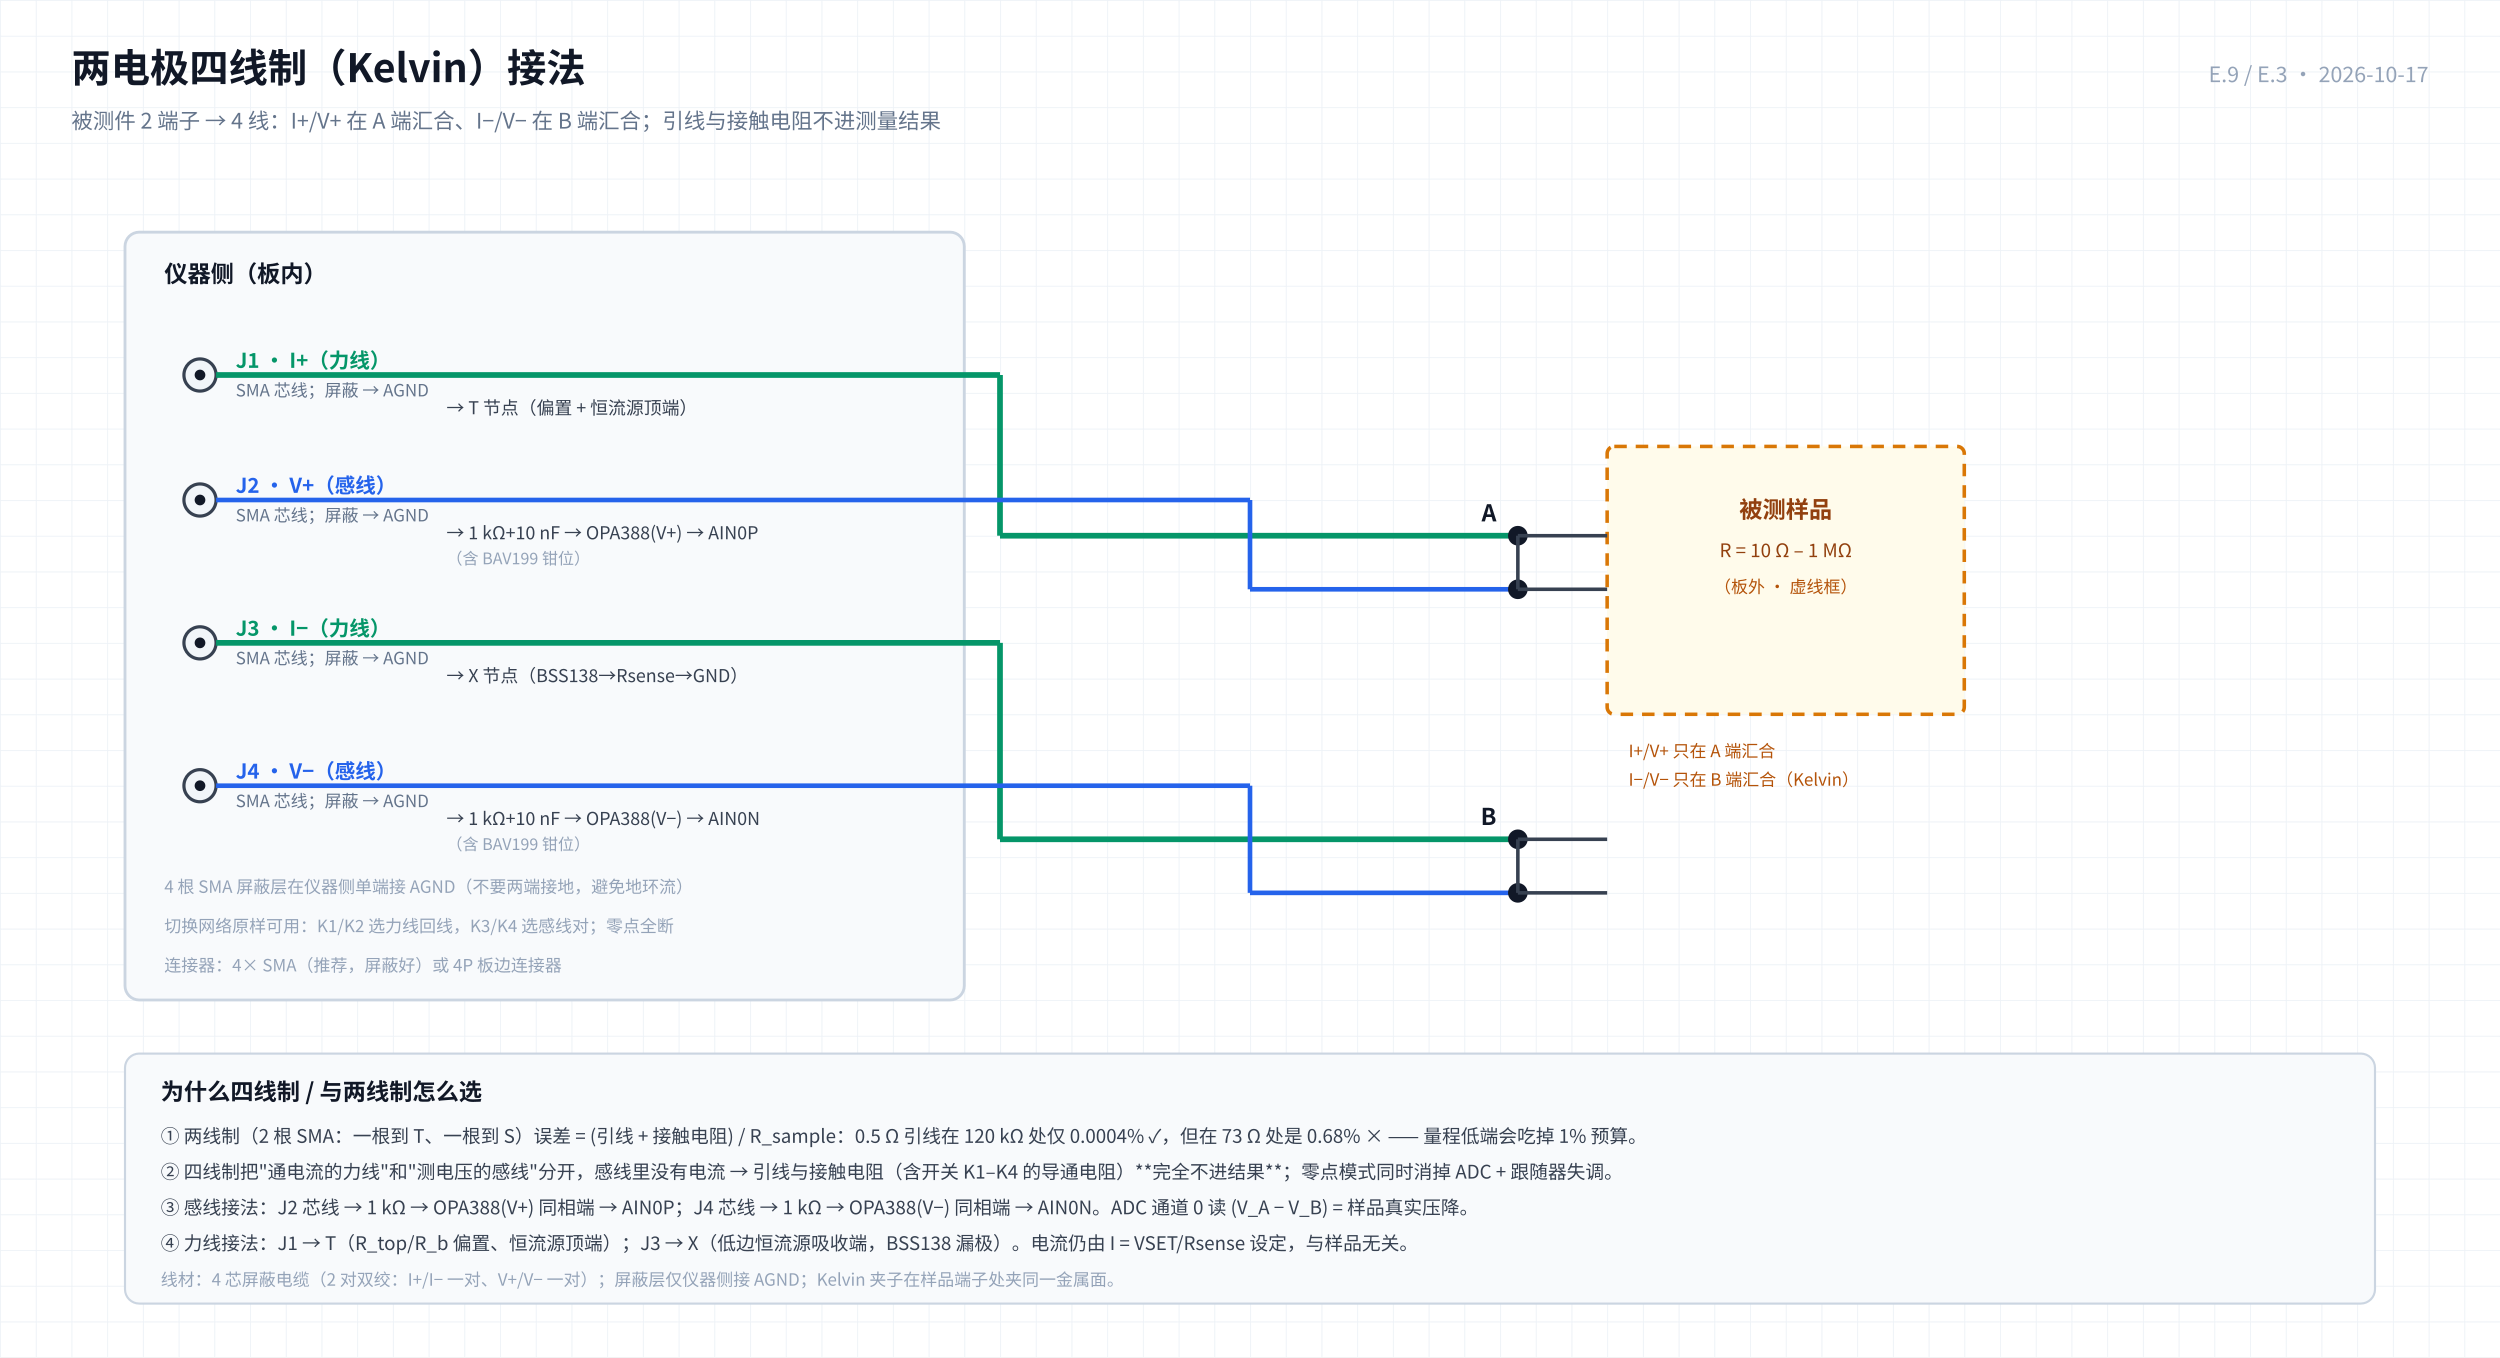
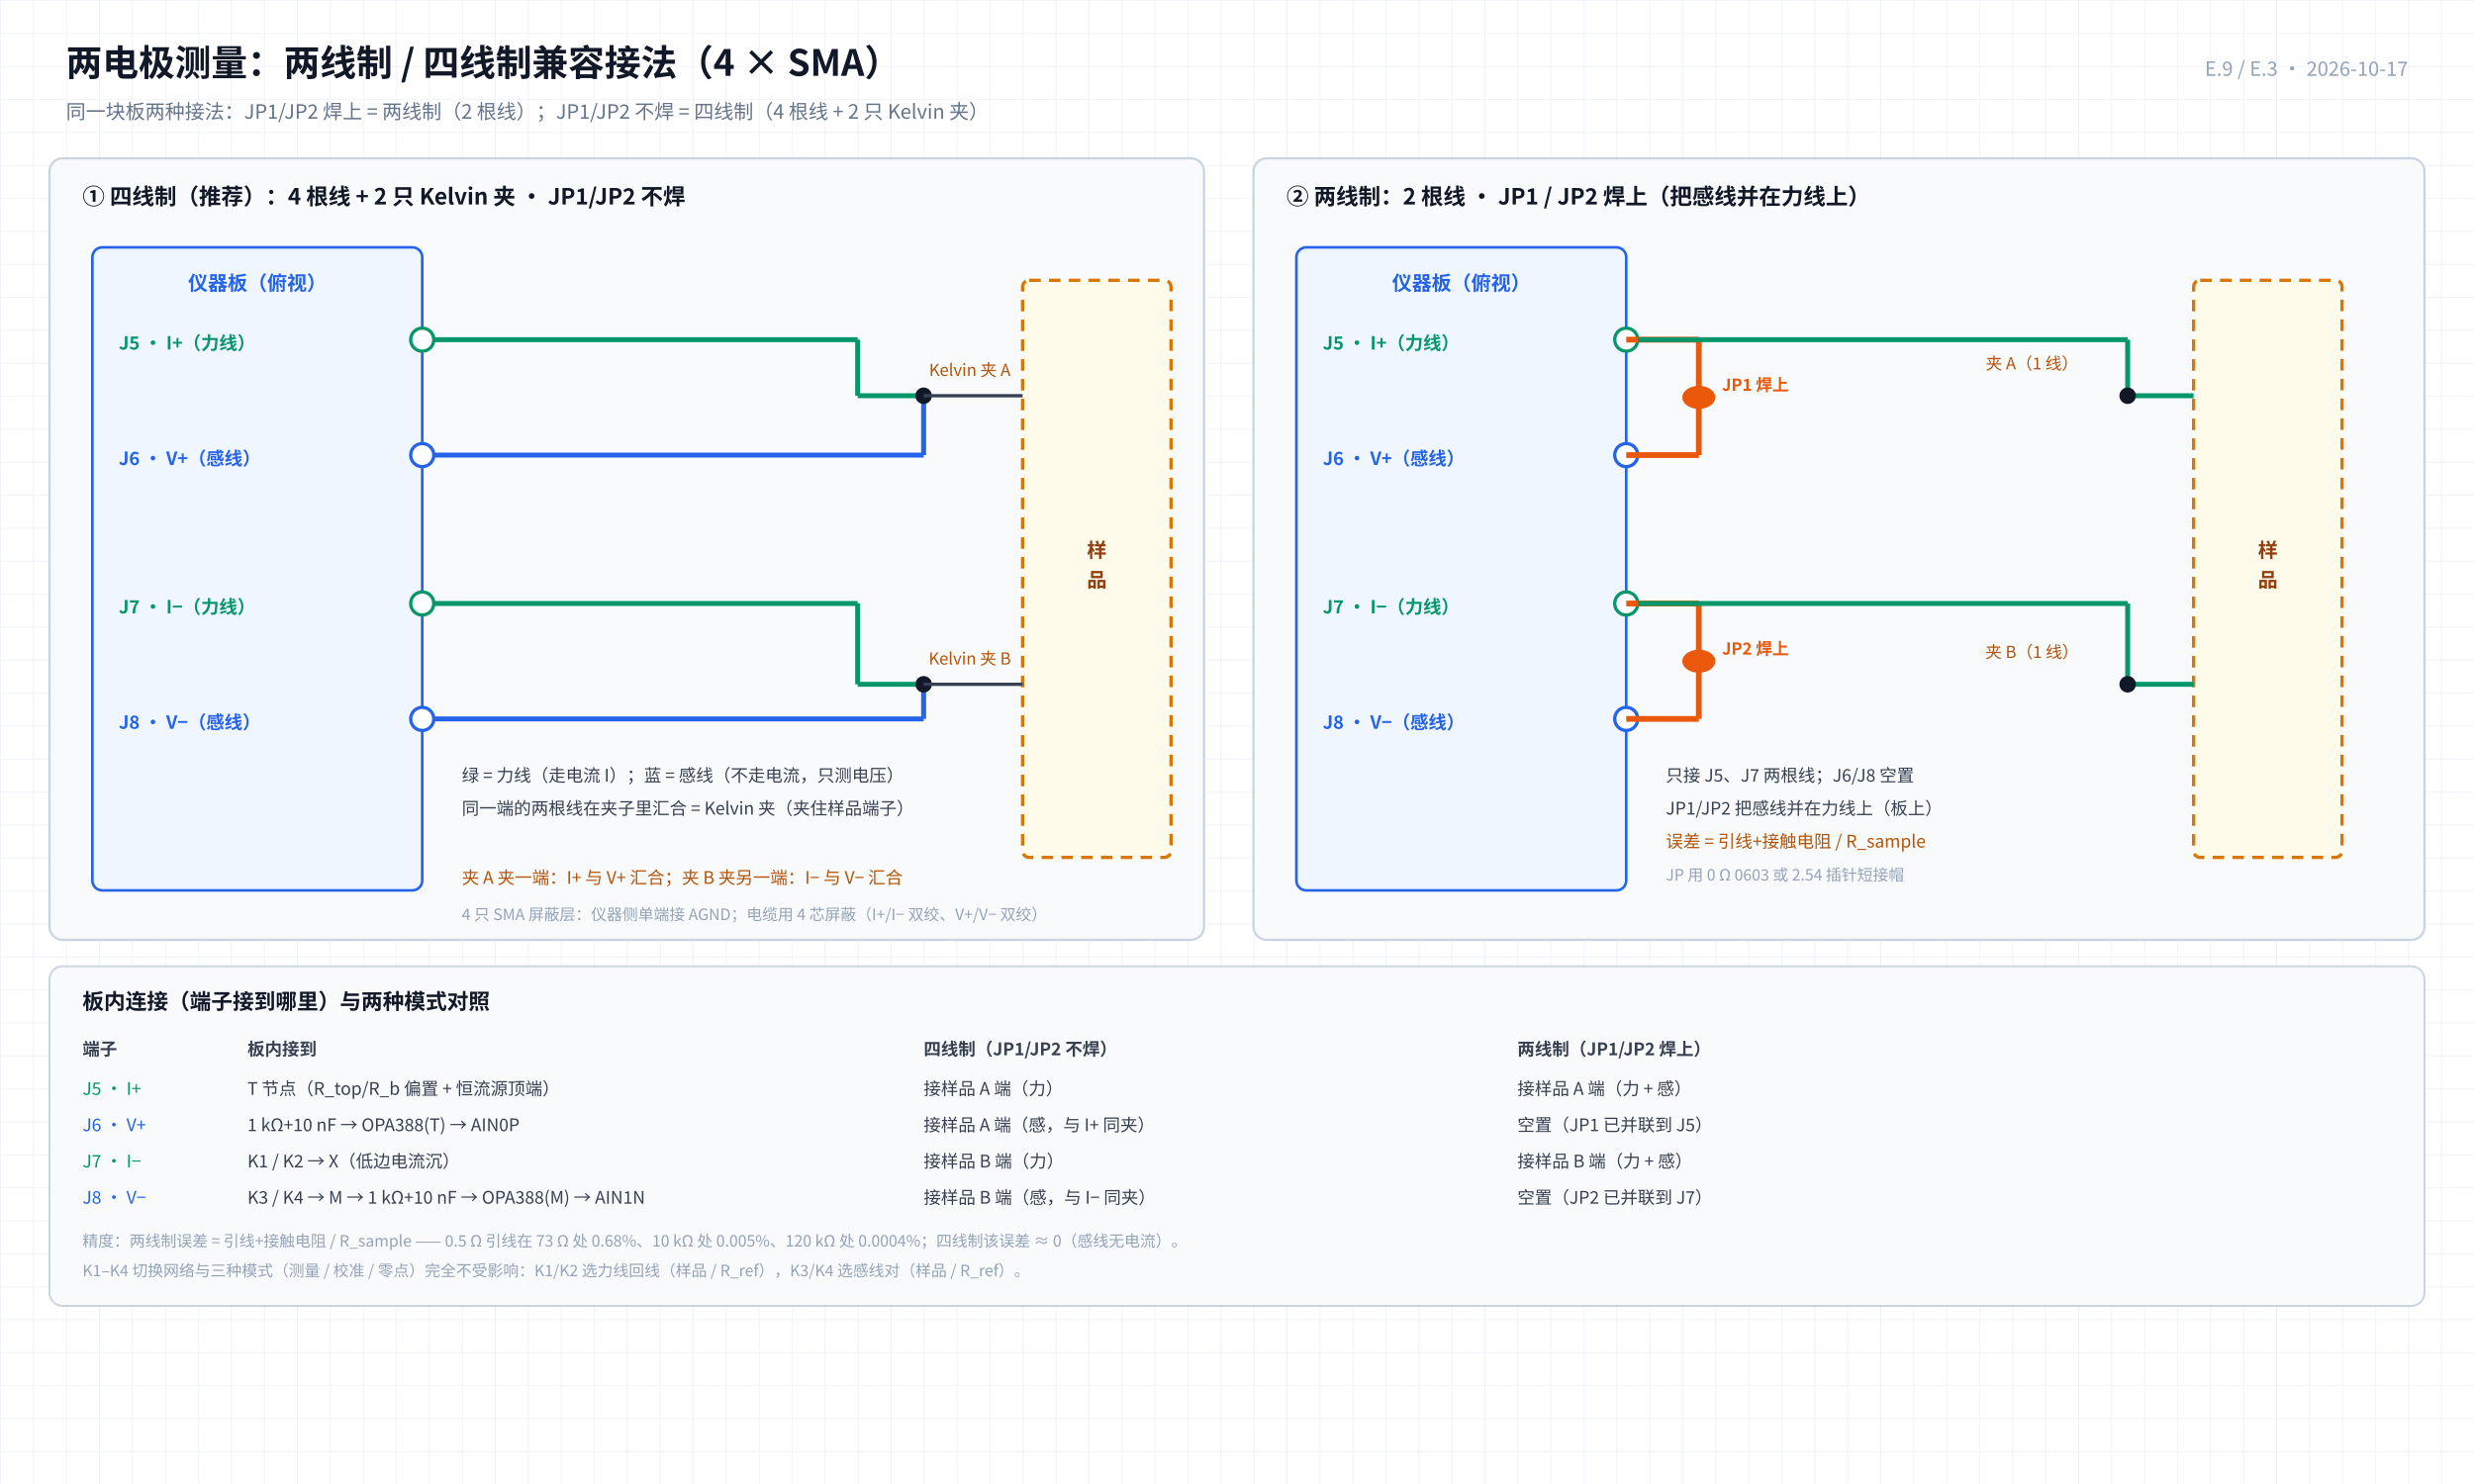
- <svg xmlns="http://www.w3.org/2000/svg" width="1400" height="760" viewBox="0 0 1400 760" font-family="'Noto Sans CJK SC','Noto Sans SC','Source Han Sans SC','PingFang SC','Microsoft YaHei',sans-serif">
+ <svg xmlns="http://www.w3.org/2000/svg" width="1500" height="900" viewBox="0 0 1500 900" font-family="'Noto Sans CJK SC','Noto Sans SC','Source Han Sans SC','PingFang SC','Microsoft YaHei',sans-serif">
  <style>
  .w   { stroke:#374151; stroke-width:2;   fill:none }
-   .sym { stroke:#374151; stroke-width:1.8; fill:none; stroke-linejoin:round }
-   .gw  { stroke:#059669; stroke-width:3.2; fill:none }
-   .bw  { stroke:#2563eb; stroke-width:2.6; fill:none }
-   .p   { stroke:#7c3aed; stroke-width:1.8; fill:none; stroke-dasharray:6,4 }
+   .gw  { stroke:#059669; stroke-width:3;   fill:none }
+   .bw  { stroke:#2563eb; stroke-width:3;   fill:none }
+   .jx  { stroke:#ea580c; stroke-width:3.5; fill:none }
</style>
  <defs>
    <pattern id="grid" width="20" height="20" patternUnits="userSpaceOnUse">
      <path d="M20,0 L0,0 0,20" fill="none" stroke="#eef2f7" stroke-width="1" />
    </pattern>
  </defs>
-   <rect x="0" y="0" width="1400" height="760" fill="#ffffff" />
-   <rect x="0" y="0" width="1400" height="760" fill="url(#grid)" />
-   <text x="40" y="46" font-size="22" font-weight="bold" fill="#111827">两电极四线制（Kelvin）接法</text>
-   <text x="40" y="72" font-size="12" fill="#64748b">被测件 2 端子 → 4 线：I+/V+ 在 A 端汇合、I−/V− 在 B 端汇合；引线与接触电阻不进测量结果</text>
-   <text x="1360" y="46" font-size="12" fill="#94a3b8" text-anchor="end">E.9 / E.3 · 2026-10-17</text>
-   <rect x="70" y="130" width="470" height="430" rx="8" fill="#f8fafc" stroke="#cbd5e1" stroke-width="1.6" />
-   <text x="92" y="158" font-size="13" font-weight="bold" fill="#111827">仪器侧（板内）</text>
-   <circle cx="112" cy="210" r="9" fill="#f1f5f9" stroke="#374151" stroke-width="1.8" />
-   <circle cx="112" cy="210" r="3" fill="#111827" />
-   <text x="132" y="206" font-size="11.5" font-weight="bold" fill="#059669">J1 · I+（力线）</text>
-   <text x="132" y="222" font-size="9.5" fill="#64748b">SMA 芯线；屏蔽 → AGND</text>
-   <text x="250" y="232" font-size="10" fill="#374151">→ T 节点（偏置 + 恒流源顶端）</text>
-   <circle cx="112" cy="280" r="9" fill="#f1f5f9" stroke="#374151" stroke-width="1.8" />
-   <circle cx="112" cy="280" r="3" fill="#111827" />
-   <text x="132" y="276" font-size="11.5" font-weight="bold" fill="#2563eb">J2 · V+（感线）</text>
-   <text x="132" y="292" font-size="9.5" fill="#64748b">SMA 芯线；屏蔽 → AGND</text>
-   <text x="250" y="302" font-size="10" fill="#374151">→ 1 kΩ+10 nF → OPA388(V+) → AIN0P</text>
-   <text x="250" y="316" font-size="9" fill="#94a3b8">（含 BAV199 钳位）</text>
-   <circle cx="112" cy="360" r="9" fill="#f1f5f9" stroke="#374151" stroke-width="1.8" />
-   <circle cx="112" cy="360" r="3" fill="#111827" />
-   <text x="132" y="356" font-size="11.5" font-weight="bold" fill="#059669">J3 · I−（力线）</text>
-   <text x="132" y="372" font-size="9.5" fill="#64748b">SMA 芯线；屏蔽 → AGND</text>
-   <text x="250" y="382" font-size="10" fill="#374151">→ X 节点（BSS138→Rsense→GND）</text>
-   <circle cx="112" cy="440" r="9" fill="#f1f5f9" stroke="#374151" stroke-width="1.8" />
-   <circle cx="112" cy="440" r="3" fill="#111827" />
-   <text x="132" y="436" font-size="11.5" font-weight="bold" fill="#2563eb">J4 · V−（感线）</text>
-   <text x="132" y="452" font-size="9.5" fill="#64748b">SMA 芯线；屏蔽 → AGND</text>
-   <text x="250" y="462" font-size="10" fill="#374151">→ 1 kΩ+10 nF → OPA388(V−) → AIN0N</text>
-   <text x="250" y="476" font-size="9" fill="#94a3b8">（含 BAV199 钳位）</text>
-   <text x="92" y="500" font-size="9.5" fill="#94a3b8">4 根 SMA 屏蔽层在仪器侧单端接 AGND（不要两端接地，避免地环流）</text>
-   <text x="92" y="522" font-size="9.5" fill="#94a3b8">切换网络原样可用：K1/K2 选力线回线，K3/K4 选感线对；零点全断</text>
-   <text x="92" y="544" font-size="9.5" fill="#94a3b8">连接器：4× SMA（推荐，屏蔽好）或 4P 板边连接器</text>
-   <line x1="121" y1="210" x2="560" y2="210" class="gw" />
-   <line x1="560" y1="210" x2="560" y2="300" class="gw" />
-   <line x1="560" y1="300" x2="850" y2="300" class="gw" />
-   <line x1="121" y1="280" x2="700" y2="280" class="bw" />
-   <line x1="700" y1="280" x2="700" y2="330" class="bw" />
-   <line x1="700" y1="330" x2="850" y2="330" class="bw" />
-   <line x1="121" y1="360" x2="560" y2="360" class="gw" />
-   <line x1="560" y1="360" x2="560" y2="470" class="gw" />
-   <line x1="560" y1="470" x2="850" y2="470" class="gw" />
-   <line x1="121" y1="440" x2="700" y2="440" class="bw" />
-   <line x1="700" y1="440" x2="700" y2="500" class="bw" />
-   <line x1="700" y1="500" x2="850" y2="500" class="bw" />
-   <rect x="900" y="250" width="200" height="150" rx="4" fill="#fffbeb" stroke="#d97706" stroke-width="2" stroke-dasharray="7,5" />
-   <text x="1000" y="290" font-size="13" font-weight="bold" fill="#92400e" text-anchor="middle">被测样品</text>
-   <text x="1000" y="312" font-size="10.5" fill="#92400e" text-anchor="middle">R = 10 Ω – 1 MΩ</text>
-   <text x="1000" y="332" font-size="9.5" fill="#b45309" text-anchor="middle">（板外 · 虚线框）</text>
-   <circle cx="850" cy="300" r="5.5" fill="#111827" />
-   <text x="838" y="292" font-size="13" font-weight="bold" fill="#111827" text-anchor="end">A</text>
-   <circle cx="850" cy="330" r="5.5" fill="#111827" />
-   <line x1="850" y1="300" x2="850" y2="330" class="w" />
-   <line x1="850" y1="300" x2="900" y2="300" class="w" />
-   <line x1="850" y1="330" x2="900" y2="330" class="w" />
-   <circle cx="850" cy="470" r="5.5" fill="#111827" />
-   <text x="838" y="462" font-size="13" font-weight="bold" fill="#111827" text-anchor="end">B</text>
-   <circle cx="850" cy="500" r="5.5" fill="#111827" />
-   <line x1="850" y1="470" x2="850" y2="500" class="w" />
-   <line x1="850" y1="470" x2="900" y2="470" class="w" />
-   <line x1="850" y1="500" x2="900" y2="500" class="w" />
-   <text x="912" y="424" font-size="9.5" fill="#b45309">I+/V+ 只在 A 端汇合</text>
-   <text x="912" y="440" font-size="9.5" fill="#b45309">I−/V− 只在 B 端汇合（Kelvin）</text>
-   <rect x="70" y="590" width="1260" height="140" rx="8" fill="#f8fafc" stroke="#cbd5e1" stroke-width="1.2" />
-   <text x="90" y="616" font-size="13" font-weight="bold" fill="#111827">为什么四线制 / 与两线制怎么选</text>
-   <text x="90" y="640" font-size="10.5" fill="#374151">① 两线制（2 根 SMA：一根到 T、一根到 S）误差 = (引线 + 接触电阻) / R_sample：0.5 Ω 引线在 120 kΩ 处仅 0.0004% ✓，但在 73 Ω 处是 0.68% × —— 量程低端会吃掉 1% 预算。</text>
-   <text x="90" y="660" font-size="10.5" fill="#374151">② 四线制把"通电流的力线"和"测电压的感线"分开，感线里没有电流 → 引线与接触电阻（含开关 K1–K4 的导通电阻）**完全不进结果**；零点模式同时消掉 ADC + 跟随器失调。</text>
-   <text x="90" y="680" font-size="10.5" fill="#374151">③ 感线接法：J2 芯线 → 1 kΩ → OPA388(V+) 同相端 → AIN0P；J4 芯线 → 1 kΩ → OPA388(V−) 同相端 → AIN0N。ADC 通道 0 读 (V_A − V_B) = 样品真实压降。</text>
-   <text x="90" y="700" font-size="10.5" fill="#374151">④ 力线接法：J1 → T（R_top/R_b 偏置、恒流源顶端）；J3 → X（低边恒流源吸收端，BSS138 漏极）。电流仍由 I = VSET/Rsense 设定，与样品无关。</text>
-   <text x="90" y="720" font-size="9.5" fill="#94a3b8">线材：4 芯屏蔽电缆（2 对双绞：I+/I− 一对、V+/V− 一对）；屏蔽层仅仪器侧接 AGND；Kelvin 夹子在样品端子处夹同一金属面。</text>
+   <rect x="0" y="0" width="1500" height="900" fill="#ffffff" />
+   <rect x="0" y="0" width="1500" height="900" fill="url(#grid)" />
+   <text x="40" y="46" font-size="22" font-weight="bold" fill="#111827">两电极测量：两线制 / 四线制兼容接法（4 × SMA）</text>
+   <text x="40" y="72" font-size="12" fill="#64748b">同一块板两种接法：JP1/JP2 焊上 = 两线制（2 根线）；JP1/JP2 不焊 = 四线制（4 根线 + 2 只 Kelvin 夹）</text>
+   <text x="1460" y="46" font-size="12" fill="#94a3b8" text-anchor="end">E.9 / E.3 · 2026-10-17</text>
+   <rect x="30" y="96" width="700" height="474" rx="8" fill="#f8fafc" stroke="#cbd5e1" stroke-width="1.4" />
+   <text x="50" y="124" font-size="13.5" font-weight="bold" fill="#111827">① 四线制（推荐）：4 根线 + 2 只 Kelvin 夹 · JP1/JP2 不焊</text>
+   <rect x="56" y="150" width="200" height="390" rx="6" fill="#eff6ff" stroke="#2563eb" stroke-width="1.6" />
+   <text x="156" y="176" font-size="12" font-weight="bold" fill="#2563eb" text-anchor="middle">仪器板（俯视）</text>
+   <text x="72" y="212" font-size="11" font-weight="bold" fill="#059669">J5 · I+（力线）</text>
+   <text x="72" y="282" font-size="11" font-weight="bold" fill="#2563eb">J6 · V+（感线）</text>
+   <text x="72" y="372" font-size="11" font-weight="bold" fill="#059669">J7 · I−（力线）</text>
+   <text x="72" y="442" font-size="11" font-weight="bold" fill="#2563eb">J8 · V−（感线）</text>
+   <circle cx="256" cy="206" r="7" fill="#ffffff" stroke="#059669" stroke-width="2" />
+   <circle cx="256" cy="276" r="7" fill="#ffffff" stroke="#2563eb" stroke-width="2" />
+   <circle cx="256" cy="366" r="7" fill="#ffffff" stroke="#059669" stroke-width="2" />
+   <circle cx="256" cy="436" r="7" fill="#ffffff" stroke="#2563eb" stroke-width="2" />
+   <rect x="620" y="170" width="90" height="350" rx="4" fill="#fffbeb" stroke="#d97706" stroke-width="2" stroke-dasharray="7,5" />
+   <text x="665" y="338" font-size="12" font-weight="bold" fill="#92400e" text-anchor="middle">样</text>
+   <text x="665" y="356" font-size="12" font-weight="bold" fill="#92400e" text-anchor="middle">品</text>
+   <line x1="263" y1="206" x2="520" y2="206" class="gw" />
+   <line x1="520" y1="206" x2="520" y2="240" class="gw" />
+   <line x1="520" y1="240" x2="560" y2="240" class="gw" />
+   <line x1="263" y1="276" x2="560" y2="276" class="bw" />
+   <line x1="560" y1="276" x2="560" y2="240" class="bw" />
+   <circle cx="560" cy="240" r="5" fill="#111827" />
+   <line x1="560" y1="240" x2="620" y2="240" class="w" />
+   <text x="588" y="228" font-size="10" fill="#b45309" text-anchor="middle">Kelvin 夹 A</text>
+   <line x1="263" y1="366" x2="520" y2="366" class="gw" />
+   <line x1="520" y1="366" x2="520" y2="415" class="gw" />
+   <line x1="520" y1="415" x2="560" y2="415" class="gw" />
+   <line x1="263" y1="436" x2="560" y2="436" class="bw" />
+   <line x1="560" y1="436" x2="560" y2="415" class="bw" />
+   <circle cx="560" cy="415" r="5" fill="#111827" />
+   <line x1="560" y1="415" x2="620" y2="415" class="w" />
+   <text x="588" y="403" font-size="10" fill="#b45309" text-anchor="middle">Kelvin 夹 B</text>
+   <text x="280" y="474" font-size="10.5" fill="#374151">绿 = 力线（走电流 I）；蓝 = 感线（不走电流，只测电压）</text>
+   <text x="280" y="494" font-size="10.5" fill="#374151">同一端的两根线在夹子里汇合 = Kelvin 夹（夹住样品端子）</text>
+   <text x="280" y="536" font-size="10.5" fill="#b45309">夹 A 夹一端：I+ 与 V+ 汇合；夹 B 夹另一端：I− 与 V− 汇合</text>
+   <text x="280" y="558" font-size="9.5" fill="#94a3b8">4 只 SMA 屏蔽层：仪器侧单端接 AGND；电缆用 4 芯屏蔽（I+/I− 双绞、V+/V− 双绞）</text>
+   <rect x="760" y="96" width="710" height="474" rx="8" fill="#f8fafc" stroke="#cbd5e1" stroke-width="1.4" />
+   <text x="780" y="124" font-size="13.5" font-weight="bold" fill="#111827">② 两线制：2 根线 · JP1 / JP2 焊上（把感线并在力线上）</text>
+   <rect x="786" y="150" width="200" height="390" rx="6" fill="#eff6ff" stroke="#2563eb" stroke-width="1.6" />
+   <text x="886" y="176" font-size="12" font-weight="bold" fill="#2563eb" text-anchor="middle">仪器板（俯视）</text>
+   <text x="802" y="212" font-size="11" font-weight="bold" fill="#059669">J5 · I+（力线）</text>
+   <text x="802" y="282" font-size="11" font-weight="bold" fill="#2563eb">J6 · V+（感线）</text>
+   <text x="802" y="372" font-size="11" font-weight="bold" fill="#059669">J7 · I−（力线）</text>
+   <text x="802" y="442" font-size="11" font-weight="bold" fill="#2563eb">J8 · V−（感线）</text>
+   <circle cx="986" cy="206" r="7" fill="#ffffff" stroke="#059669" stroke-width="2" />
+   <circle cx="986" cy="276" r="7" fill="#ffffff" stroke="#2563eb" stroke-width="2" />
+   <circle cx="986" cy="366" r="7" fill="#ffffff" stroke="#059669" stroke-width="2" />
+   <circle cx="986" cy="436" r="7" fill="#ffffff" stroke="#2563eb" stroke-width="2" />
+   <line x1="986" y1="206" x2="1030" y2="206" class="jx" />
+   <line x1="1030" y1="206" x2="1030" y2="276" class="jx" />
+   <line x1="1030" y1="276" x2="986" y2="276" class="jx" />
+   <ellipse cx="1030" cy="241" rx="10" ry="7" fill="#ea580c" />
+   <text x="1044" y="237" font-size="10" font-weight="bold" fill="#ea580c">JP1 焊上</text>
+   <line x1="986" y1="366" x2="1030" y2="366" class="jx" />
+   <line x1="1030" y1="366" x2="1030" y2="436" class="jx" />
+   <line x1="1030" y1="436" x2="986" y2="436" class="jx" />
+   <ellipse cx="1030" cy="401" rx="10" ry="7" fill="#ea580c" />
+   <text x="1044" y="397" font-size="10" font-weight="bold" fill="#ea580c">JP2 焊上</text>
+   <rect x="1330" y="170" width="90" height="350" rx="4" fill="#fffbeb" stroke="#d97706" stroke-width="2" stroke-dasharray="7,5" />
+   <text x="1375" y="338" font-size="12" font-weight="bold" fill="#92400e" text-anchor="middle">样</text>
+   <text x="1375" y="356" font-size="12" font-weight="bold" fill="#92400e" text-anchor="middle">品</text>
+   <line x1="993" y1="206" x2="1290" y2="206" class="gw" />
+   <line x1="1290" y1="206" x2="1290" y2="240" class="gw" />
+   <line x1="1290" y1="240" x2="1330" y2="240" class="gw" />
+   <line x1="993" y1="366" x2="1290" y2="366" class="gw" />
+   <line x1="1290" y1="366" x2="1290" y2="415" class="gw" />
+   <line x1="1290" y1="415" x2="1330" y2="415" class="gw" />
+   <circle cx="1290" cy="240" r="5" fill="#111827" />
+   <circle cx="1290" cy="415" r="5" fill="#111827" />
+   <text x="1232" y="224" font-size="10" fill="#b45309" text-anchor="middle">夹 A（1 线）</text>
+   <text x="1232" y="399" font-size="10" fill="#b45309" text-anchor="middle">夹 B（1 线）</text>
+   <text x="1010" y="474" font-size="10.5" fill="#374151">只接 J5、J7 两根线；J6/J8 空置</text>
+   <text x="1010" y="494" font-size="10.5" fill="#374151">JP1/JP2 把感线并在力线上（板上）</text>
+   <text x="1010" y="514" font-size="10.5" fill="#b45309">误差 = 引线+接触电阻 / R_sample</text>
+   <text x="1010" y="534" font-size="9.5" fill="#94a3b8">JP 用 0 Ω 0603 或 2.54 插针短接帽</text>
+   <rect x="30" y="586" width="1440" height="206" rx="8" fill="#f8fafc" stroke="#cbd5e1" stroke-width="1.2" />
+   <text x="50" y="612" font-size="13" font-weight="bold" fill="#111827">板内连接（端子接到哪里）与两种模式对照</text>
+   <text x="50" y="640" font-size="10.5" font-weight="bold" fill="#374151">端子</text>
+   <text x="150" y="640" font-size="10.5" font-weight="bold" fill="#374151">板内接到</text>
+   <text x="560" y="640" font-size="10.5" font-weight="bold" fill="#374151">四线制（JP1/JP2 不焊）</text>
+   <text x="920" y="640" font-size="10.5" font-weight="bold" fill="#374151">两线制（JP1/JP2 焊上）</text>
+   <text x="50" y="664" font-size="10.5" fill="#059669">J5 · I+</text>
+   <text x="150" y="664" font-size="10.5" fill="#374151">T 节点（R_top/R_b 偏置 + 恒流源顶端）</text>
+   <text x="560" y="664" font-size="10.5" fill="#374151">接样品 A 端（力）</text>
+   <text x="920" y="664" font-size="10.5" fill="#374151">接样品 A 端（力 + 感）</text>
+   <text x="50" y="686" font-size="10.5" fill="#2563eb">J6 · V+</text>
+   <text x="150" y="686" font-size="10.5" fill="#374151">1 kΩ+10 nF → OPA388(T) → AIN0P</text>
+   <text x="560" y="686" font-size="10.5" fill="#374151">接样品 A 端（感，与 I+ 同夹）</text>
+   <text x="920" y="686" font-size="10.5" fill="#374151">空置（JP1 已并联到 J5）</text>
+   <text x="50" y="708" font-size="10.5" fill="#059669">J7 · I−</text>
+   <text x="150" y="708" font-size="10.5" fill="#374151">K1 / K2 → X（低边电流沉）</text>
+   <text x="560" y="708" font-size="10.5" fill="#374151">接样品 B 端（力）</text>
+   <text x="920" y="708" font-size="10.5" fill="#374151">接样品 B 端（力 + 感）</text>
+   <text x="50" y="730" font-size="10.5" fill="#2563eb">J8 · V−</text>
+   <text x="150" y="730" font-size="10.5" fill="#374151">K3 / K4 → M → 1 kΩ+10 nF → OPA388(M) → AIN1N</text>
+   <text x="560" y="730" font-size="10.5" fill="#374151">接样品 B 端（感，与 I− 同夹）</text>
+   <text x="920" y="730" font-size="10.5" fill="#374151">空置（JP2 已并联到 J7）</text>
+   <text x="50" y="756" font-size="9.5" fill="#94a3b8">精度：两线制误差 = 引线+接触电阻 / R_sample —— 0.5 Ω 引线在 73 Ω 处 0.68%、10 kΩ 处 0.005%、120 kΩ 处 0.0004%；四线制该误差 ≈ 0（感线无电流）。</text>
+   <text x="50" y="774" font-size="9.5" fill="#94a3b8">K1–K4 切换网络与三种模式（测量 / 校准 / 零点）完全不受影响：K1/K2 选力线回线（样品 / R_ref），K3/K4 选感线对（样品 / R_ref）。</text>
</svg>
